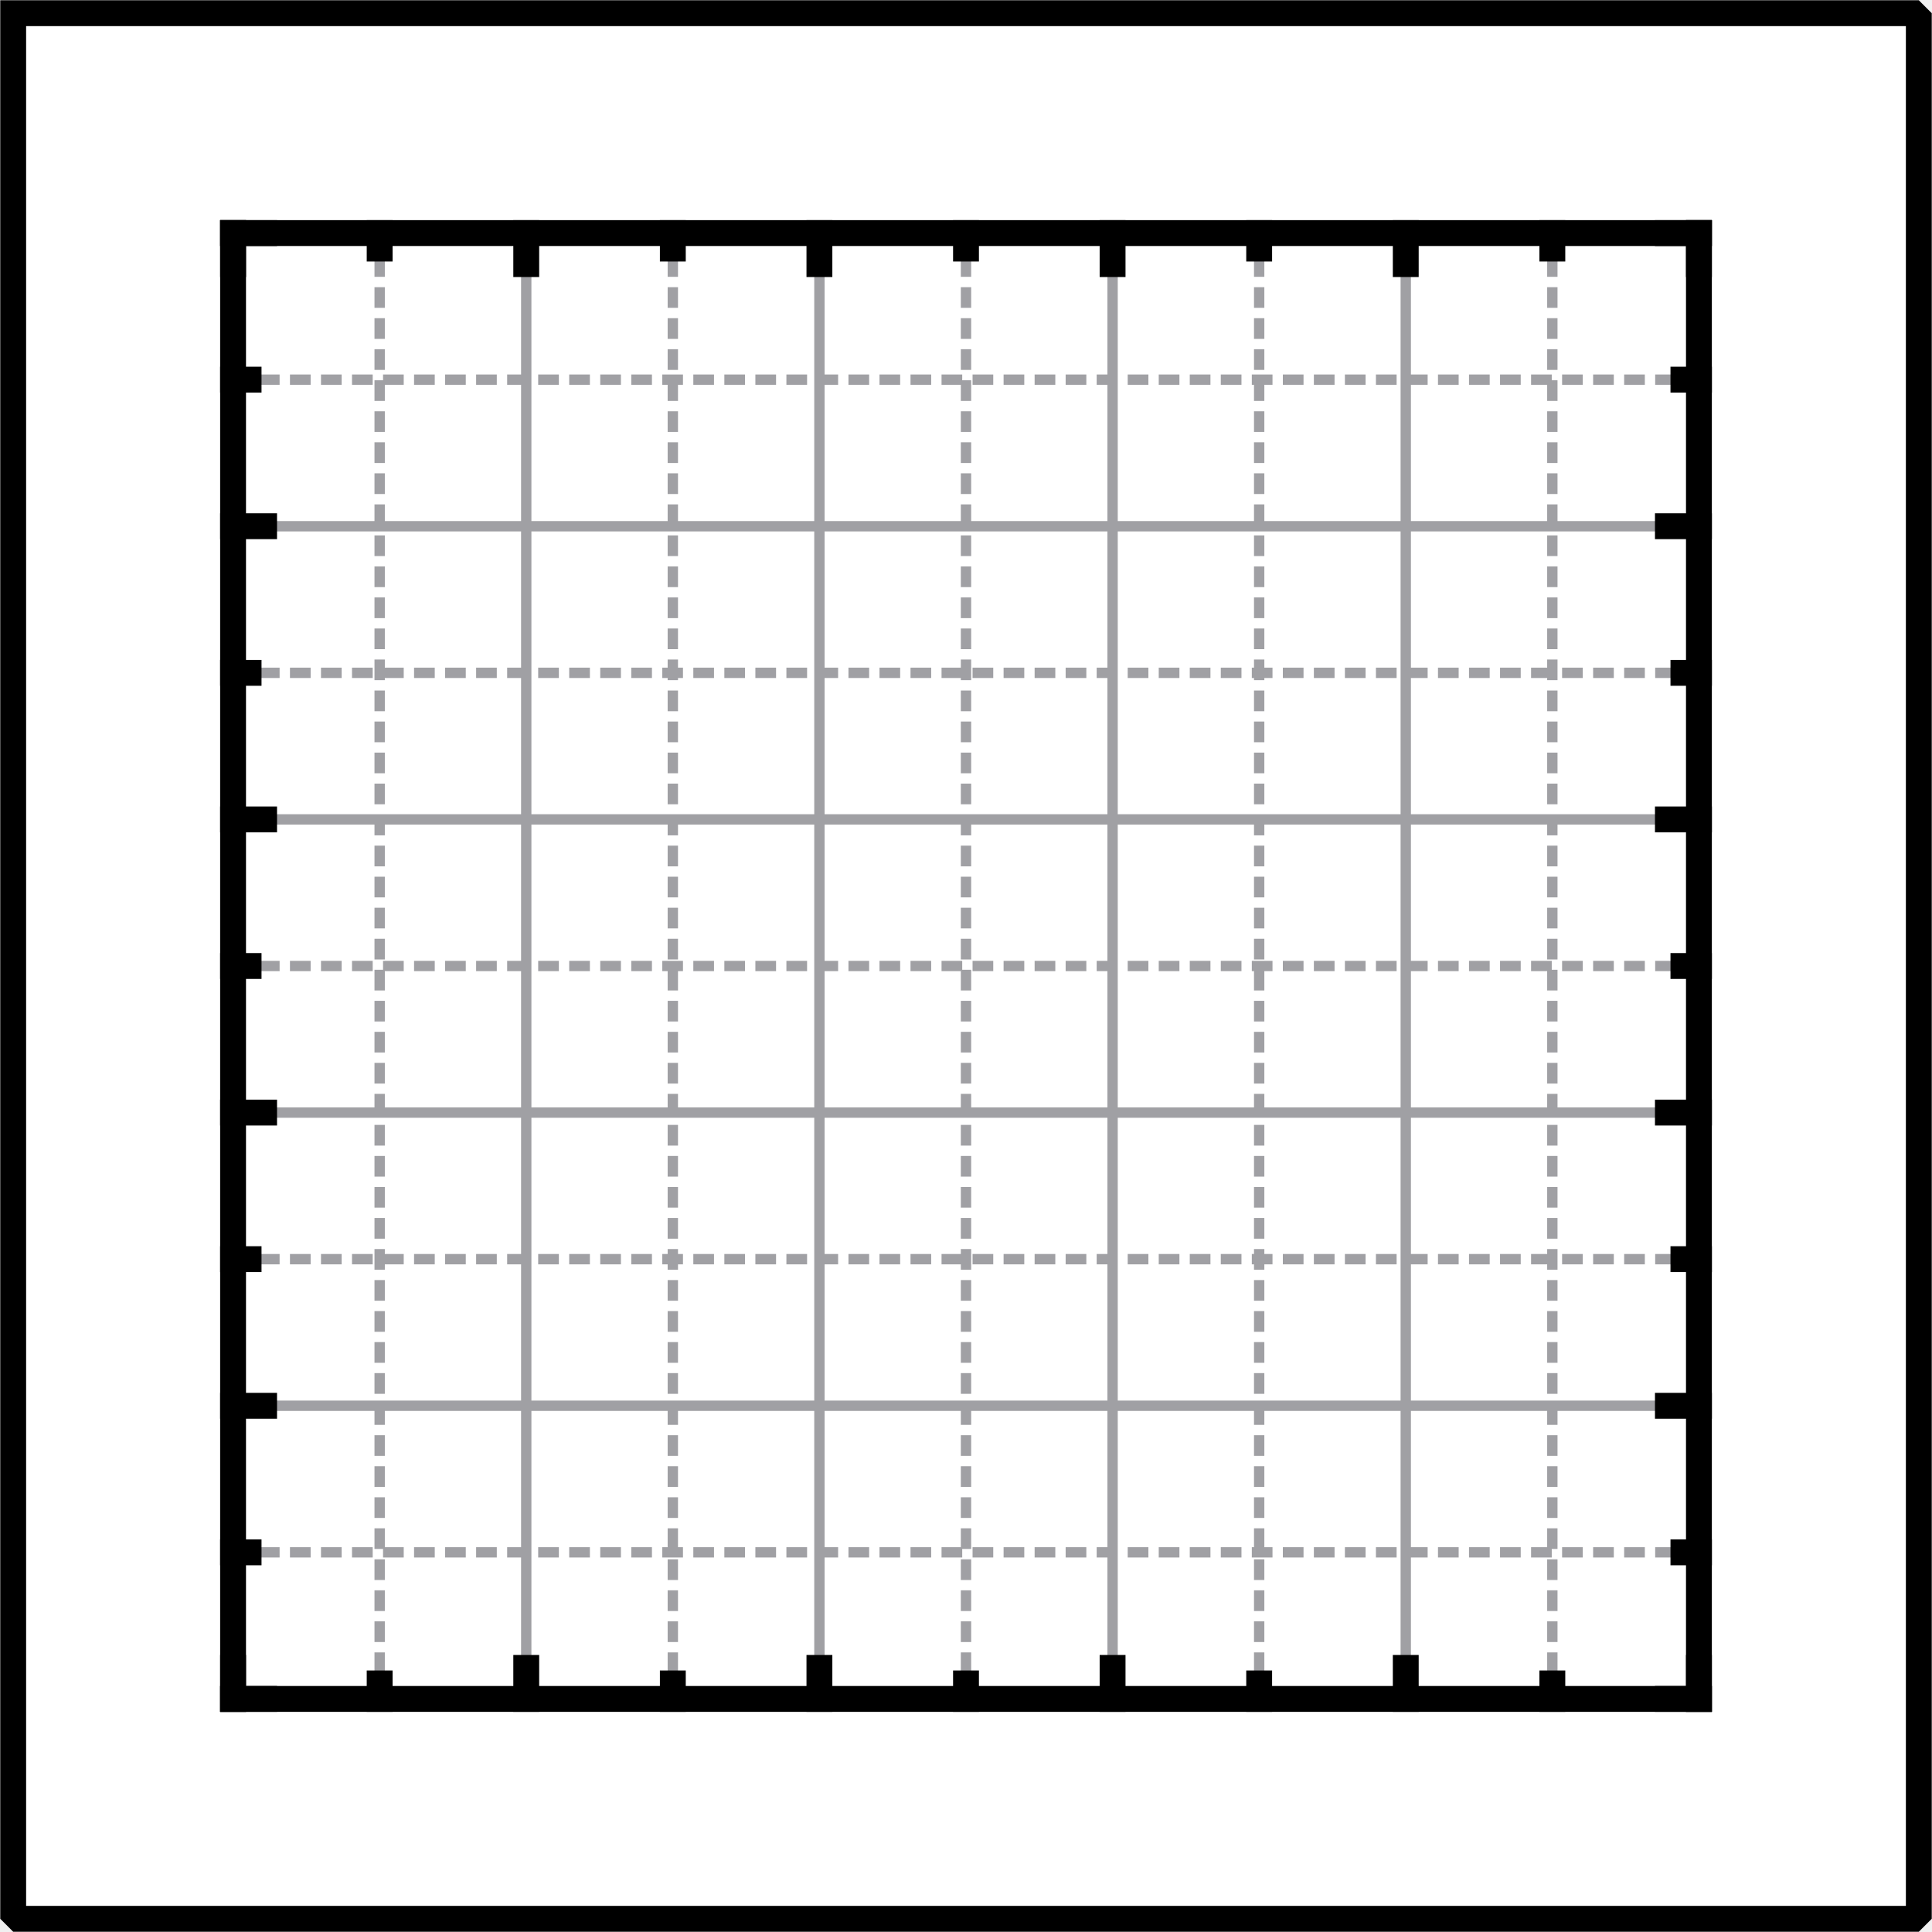
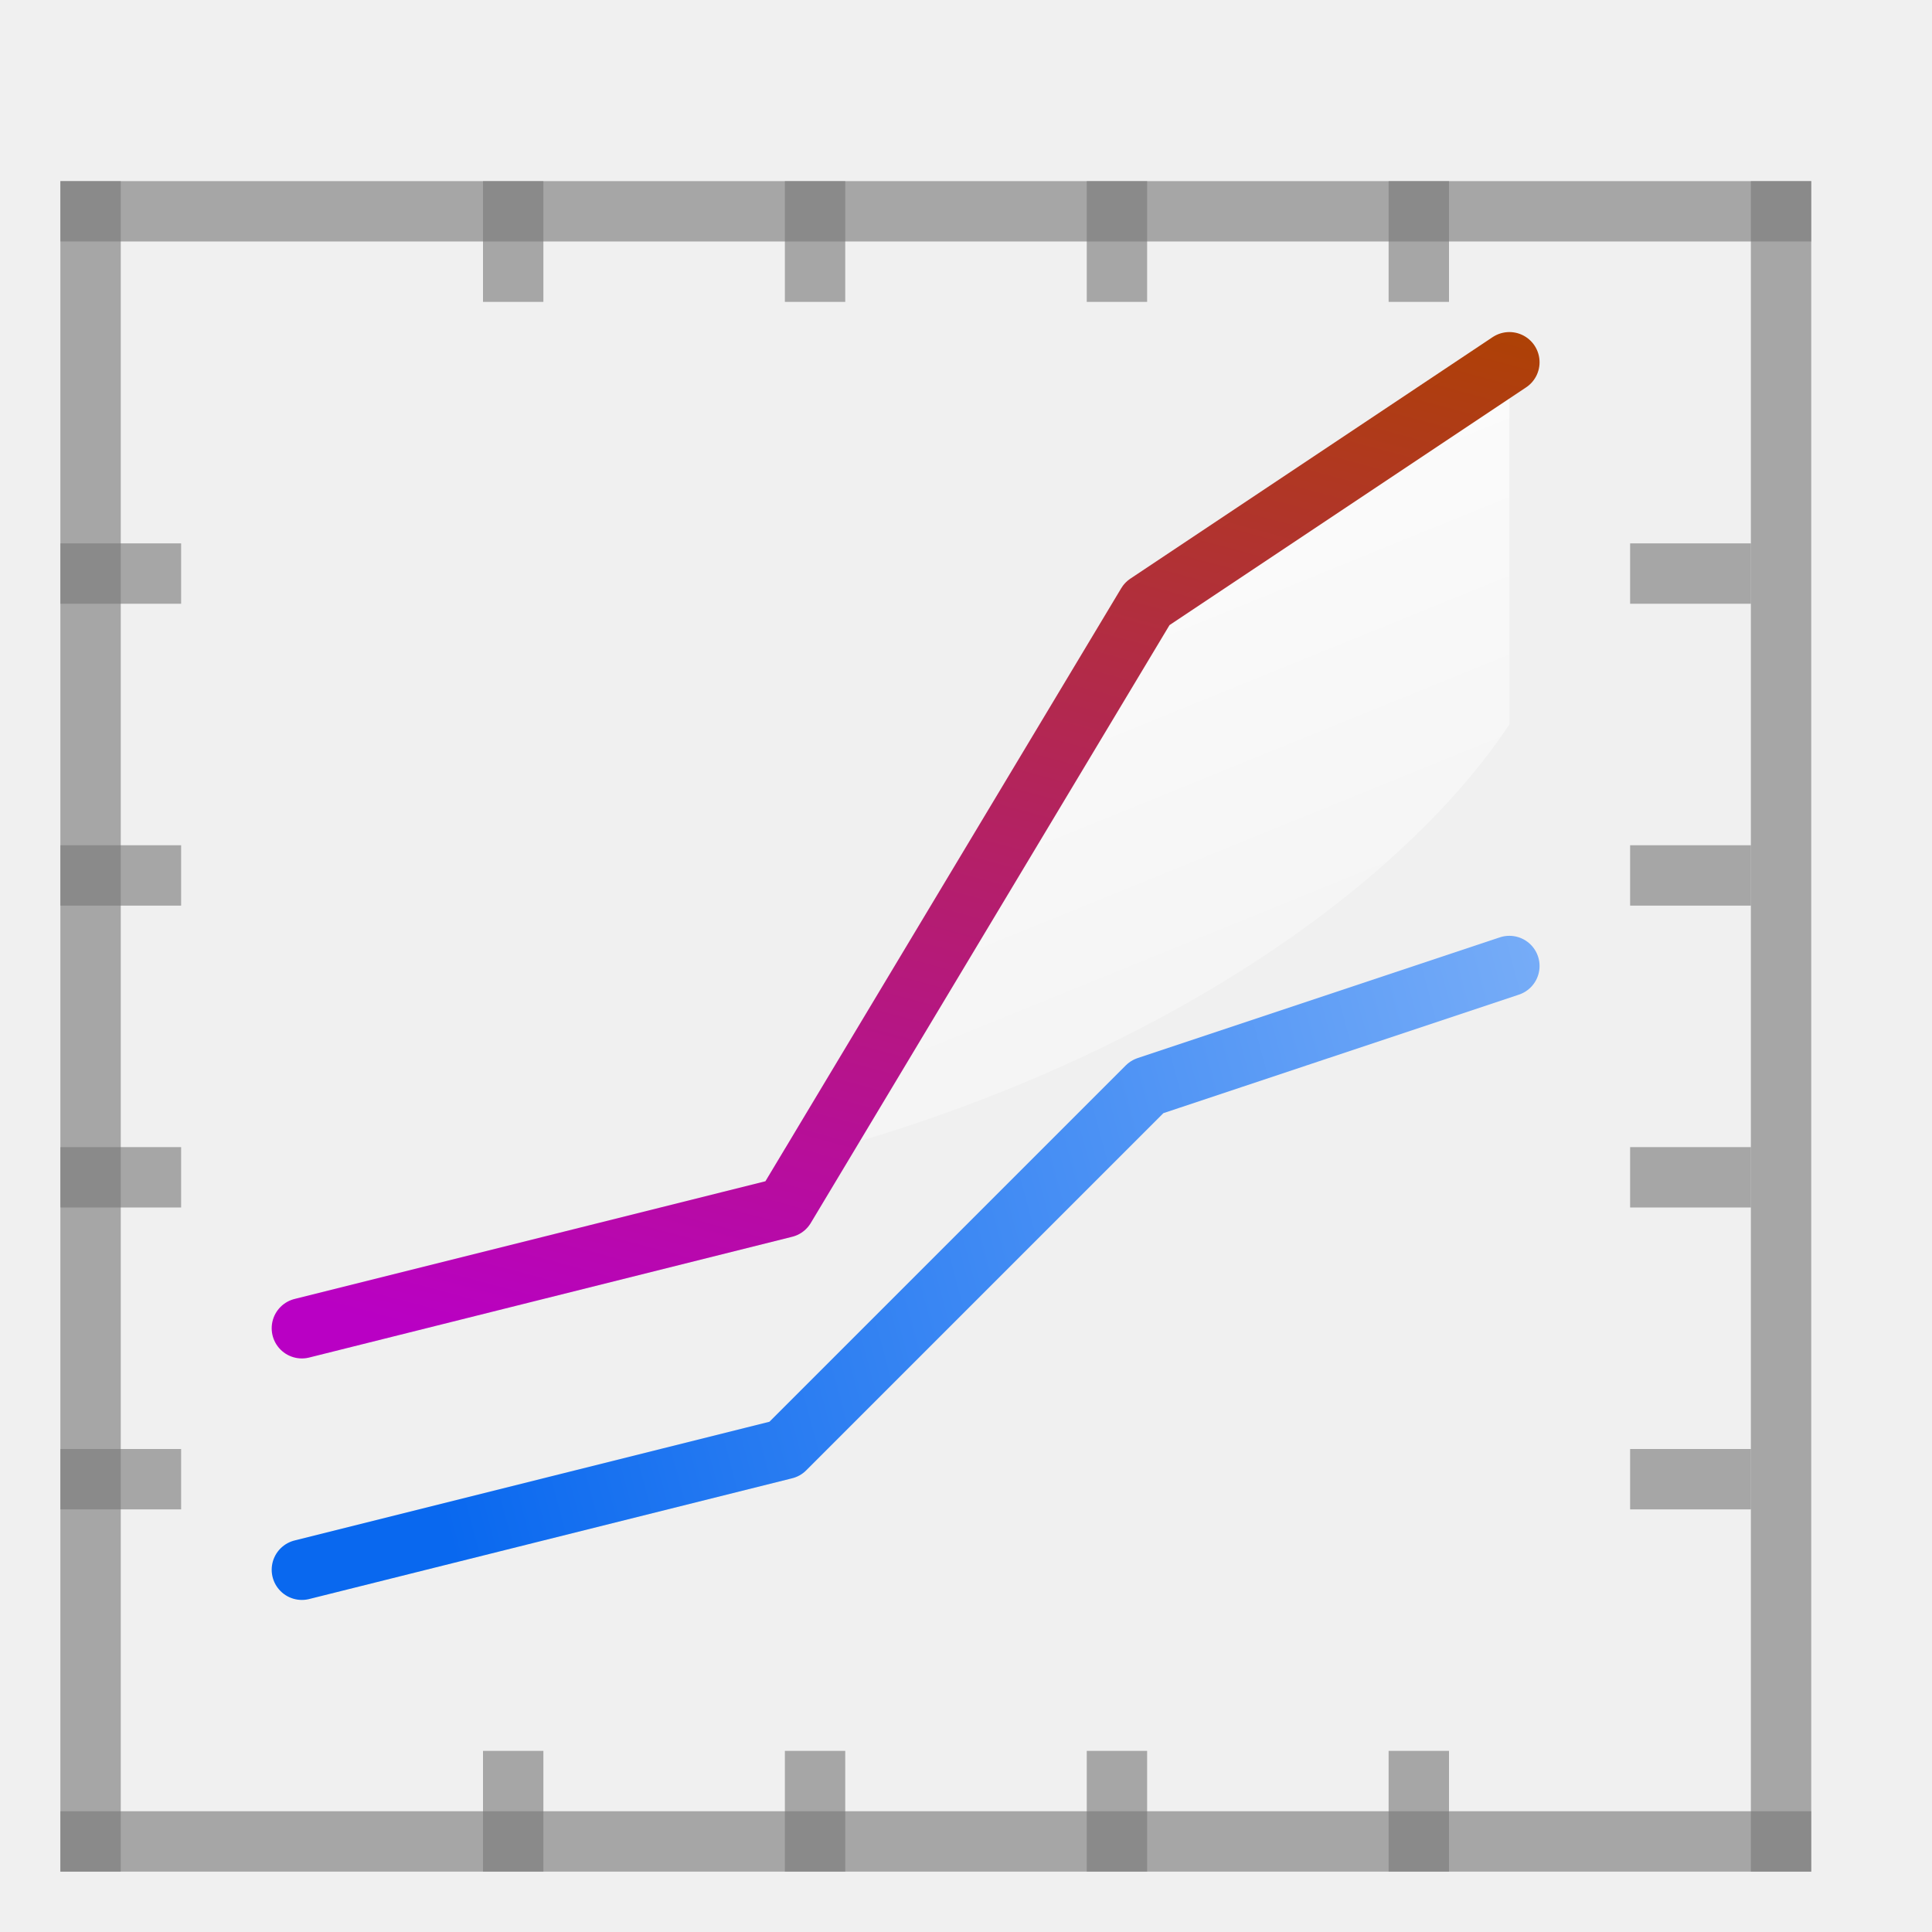
- <svg xmlns="http://www.w3.org/2000/svg" width="174.625mm" height="174.625mm" viewBox="0 0 495 495" version="1.2" baseProfile="tiny">
-   <defs>
- </defs>
-   <g fill="none" stroke="black" stroke-width="1" fill-rule="evenodd" stroke-linecap="square" stroke-linejoin="bevel">
-     <g fill="none" stroke="#000000" stroke-opacity="1" stroke-width="1" stroke-linecap="square" stroke-linejoin="bevel" transform="matrix(1,0,0,1,0,0)" font-family="Comic Sans MS" font-size="10" font-weight="400" font-style="normal">
- </g>
-     <g fill="none" stroke="#000000" stroke-opacity="1" stroke-width="1" stroke-linecap="square" stroke-linejoin="bevel" transform="matrix(0.375569,0,0,0.375569,247.5,247.5)" font-family="Comic Sans MS" font-size="10" font-weight="400" font-style="normal">
- </g>
-     <g fill="none" stroke="#000000" stroke-opacity="1" stroke-width="1" stroke-linecap="square" stroke-linejoin="bevel" transform="matrix(0.375569,0,0,0.375569,247.5,247.5)" font-family="Comic Sans MS" font-size="10" font-weight="400" font-style="normal">
- </g>
-     <g fill="none" stroke="#000000" stroke-opacity="1" stroke-width="1" stroke-linecap="square" stroke-linejoin="bevel" transform="matrix(0.375569,0,0,0.375569,247.5,247.5)" font-family="Comic Sans MS" font-size="10" font-weight="400" font-style="normal">
- </g>
-     <g fill="none" stroke="#000000" stroke-opacity="1" stroke-width="1" stroke-linecap="square" stroke-linejoin="bevel" transform="matrix(0.375569,0,0,0.375569,247.5,247.5)" font-family="Comic Sans MS" font-size="10" font-weight="400" font-style="normal">
- </g>
-     <g fill="#ffffff" fill-opacity="1" stroke="none" transform="matrix(0.375569,0,0,0.375569,247.5,247.5)" font-family="Comic Sans MS" font-size="10" font-weight="400" font-style="normal">
-       <path vector-effect="non-scaling-stroke" fill-rule="evenodd" d="M-650,-650 L650,-650 L650,650 L-650,650 L-650,-650" />
-     </g>
-     <g fill="none" stroke="#000000" stroke-opacity="1" stroke-width="17.639" stroke-linecap="square" stroke-linejoin="bevel" transform="matrix(0.375569,0,0,0.375569,247.5,247.5)" font-family="Comic Sans MS" font-size="10" font-weight="400" font-style="normal">
-       <path vector-effect="none" fill-rule="evenodd" d="M-650,-650 L650,-650 L650,650 L-650,650 L-650,-650" />
-     </g>
-     <g fill="none" stroke="#000000" stroke-opacity="1" stroke-width="1" stroke-linecap="square" stroke-linejoin="bevel" transform="matrix(0.375569,0,0,0.375569,247.5,247.5)" font-family="Comic Sans MS" font-size="10" font-weight="400" font-style="normal">
- </g>
-     <g fill="none" stroke="#000000" stroke-opacity="1" stroke-width="1" stroke-linecap="square" stroke-linejoin="bevel" transform="matrix(0.375569,0,0,0.375569,247.5,247.5)" font-family="Comic Sans MS" font-size="10" font-weight="400" font-style="normal">
- </g>
-     <g fill="none" stroke="#000000" stroke-opacity="1" stroke-width="1" stroke-linecap="square" stroke-linejoin="bevel" transform="matrix(0.375569,0,0,0.375569,247.5,13.6144)" font-family="Comic Sans MS" font-size="10" font-weight="400" font-style="normal">
- </g>
-     <g fill="none" stroke="#000000" stroke-opacity="1" stroke-width="1" stroke-linecap="square" stroke-linejoin="bevel" transform="matrix(0.375569,0,0,0.375569,247.5,13.6144)" font-family="Comic Sans MS" font-size="10" font-weight="400" font-style="normal">
- </g>
-     <g fill="none" stroke="#000000" stroke-opacity="1" stroke-width="1" stroke-linecap="square" stroke-linejoin="bevel" transform="matrix(0.375569,0,0,0.375569,247.5,13.6144)" font-family="Comic Sans MS" font-size="10" font-weight="400" font-style="normal">
- </g>
-     <g fill="none" stroke="#000000" stroke-opacity="1" stroke-width="1" stroke-linecap="square" stroke-linejoin="bevel" transform="matrix(1,0,0,1,0,0)" font-family="Comic Sans MS" font-size="10" font-weight="400" font-style="normal">
- </g>
-     <g fill="none" stroke="#000000" stroke-opacity="1" stroke-width="1" stroke-linecap="square" stroke-linejoin="bevel" transform="matrix(0.375569,0,0,0.375569,247.5,247.5)" font-family="Comic Sans MS" font-size="10" font-weight="400" font-style="normal">
- </g>
-     <g fill="none" stroke="#000000" stroke-opacity="1" stroke-width="1" stroke-linecap="square" stroke-linejoin="bevel" transform="matrix(0.375569,0,0,0.375569,247.5,247.5)" font-family="Comic Sans MS" font-size="10" font-weight="400" font-style="normal">
- </g>
-     <g fill="none" stroke="#000000" stroke-opacity="1" stroke-width="1" stroke-linecap="square" stroke-linejoin="bevel" transform="matrix(0.375569,0,0,0.375569,247.5,247.5)" font-family="Comic Sans MS" font-size="10" font-weight="400" font-style="normal">
- </g>
-     <g fill="none" stroke="#000000" stroke-opacity="1" stroke-width="17.639" stroke-linecap="square" stroke-linejoin="bevel" transform="matrix(0.375569,0,0,0.375569,247.5,247.5)" font-family="Comic Sans MS" font-size="10" font-weight="400" font-style="normal">
-       <path vector-effect="none" fill-rule="evenodd" d="M-500,500 L500,500" />
-     </g>
-     <g fill="none" stroke="#a0a0a4" stroke-opacity="1" stroke-width="7.056" stroke-linecap="square" stroke-linejoin="bevel" transform="matrix(0.375569,0,0,0.375569,247.5,247.5)" font-family="Comic Sans MS" font-size="10" font-weight="400" font-style="normal">
-       <path vector-effect="none" fill-rule="evenodd" d="M-300,500 L-300,-500 M-100,500 L-100,-500 M100,500 L100,-500 M300,500 L300,-500" />
-     </g>
-     <g fill="none" stroke="#a0a0a4" stroke-opacity="1" stroke-dasharray="7.056,14.111" stroke-dashoffset="0" stroke-width="7.056" stroke-linecap="square" stroke-linejoin="bevel" transform="matrix(0.375569,0,0,0.375569,247.5,247.5)" font-family="Comic Sans MS" font-size="10" font-weight="400" font-style="normal">
-       <path vector-effect="none" fill-rule="evenodd" d="M-400,500 L-400,-500 M-200,500 L-200,-500 M0,500 L0,-500 M200,500 L200,-500 M400,500 L400,-500" />
-     </g>
-     <g fill="none" stroke="#000000" stroke-opacity="1" stroke-width="17.639" stroke-linecap="square" stroke-linejoin="bevel" transform="matrix(0.375569,0,0,0.375569,247.5,247.5)" font-family="Comic Sans MS" font-size="10" font-weight="400" font-style="normal">
-       <path vector-effect="none" fill-rule="evenodd" d="M-500,478.833 L-500,500 M-300,478.833 L-300,500 M-100,478.833 L-100,500 M100,478.833 L100,500 M300,478.833 L300,500 M500,478.833 L500,500" />
-       <path vector-effect="none" fill-rule="evenodd" d="M-400,489.417 L-400,500 M-200,489.417 L-200,500 M0,489.417 L0,500 M200,489.417 L200,500 M400,489.417 L400,500" />
-     </g>
-     <g fill="none" stroke="#000000" stroke-opacity="1" stroke-width="1" stroke-linecap="square" stroke-linejoin="bevel" transform="matrix(0.375569,0,0,0.375569,247.5,247.5)" font-family="Comic Sans MS" font-size="10" font-weight="400" font-style="normal">
- </g>
-     <g fill="none" stroke="#000000" stroke-opacity="1" stroke-width="1" stroke-linecap="square" stroke-linejoin="bevel" transform="matrix(0.375569,0,0,0.375569,247.5,247.5)" font-family="Comic Sans MS" font-size="10" font-weight="400" font-style="normal">
- </g>
-     <g fill="none" stroke="#000000" stroke-opacity="1" stroke-width="17.639" stroke-linecap="square" stroke-linejoin="bevel" transform="matrix(0.375569,0,0,0.375569,247.5,247.5)" font-family="Comic Sans MS" font-size="10" font-weight="400" font-style="normal">
-       <path vector-effect="none" fill-rule="evenodd" d="M-500,-500 L500,-500" />
-       <path vector-effect="none" fill-rule="evenodd" d="M-500,-500 L-500,-478.833 M-300,-500 L-300,-478.833 M-100,-500 L-100,-478.833 M100,-500 L100,-478.833 M300,-500 L300,-478.833 M500,-500 L500,-478.833" />
-       <path vector-effect="none" fill-rule="evenodd" d="M-400,-500 L-400,-489.417 M-200,-500 L-200,-489.417 M0,-500 L0,-489.417 M200,-500 L200,-489.417 M400,-500 L400,-489.417" />
-     </g>
-     <g fill="none" stroke="#000000" stroke-opacity="1" stroke-width="1" stroke-linecap="square" stroke-linejoin="bevel" transform="matrix(0.375569,0,0,0.375569,247.5,247.5)" font-family="Comic Sans MS" font-size="10" font-weight="400" font-style="normal">
- </g>
-     <g fill="none" stroke="#000000" stroke-opacity="1" stroke-width="1" stroke-linecap="square" stroke-linejoin="bevel" transform="matrix(0.375569,0,0,0.375569,285.057,285.057)" font-family="Comic Sans MS" font-size="10" font-weight="400" font-style="normal">
- </g>
-     <g fill="none" stroke="#000000" stroke-opacity="1" stroke-width="1" stroke-linecap="square" stroke-linejoin="bevel" transform="matrix(0.375569,0,0,0.375569,285.057,285.057)" font-family="Comic Sans MS" font-size="10" font-weight="400" font-style="normal">
- </g>
-     <g fill="none" stroke="#000000" stroke-opacity="1" stroke-width="1" stroke-linecap="square" stroke-linejoin="bevel" transform="matrix(0.375569,0,0,0.375569,247.5,247.5)" font-family="Comic Sans MS" font-size="10" font-weight="400" font-style="normal">
- </g>
-     <g fill="none" stroke="#000000" stroke-opacity="1" stroke-width="17.639" stroke-linecap="square" stroke-linejoin="bevel" transform="matrix(0.375569,0,0,0.375569,247.5,247.5)" font-family="Comic Sans MS" font-size="10" font-weight="400" font-style="normal">
-       <path vector-effect="none" fill-rule="evenodd" d="M-500,500 L-500,-500" />
-     </g>
-     <g fill="none" stroke="#a0a0a4" stroke-opacity="1" stroke-width="7.056" stroke-linecap="square" stroke-linejoin="bevel" transform="matrix(0.375569,0,0,0.375569,247.5,247.5)" font-family="Comic Sans MS" font-size="10" font-weight="400" font-style="normal">
-       <path vector-effect="none" fill-rule="evenodd" d="M-500,300 L500,300 M-500,100 L500,100 M-500,-100 L500,-100 M-500,-300 L500,-300" />
-     </g>
-     <g fill="none" stroke="#a0a0a4" stroke-opacity="1" stroke-dasharray="7.056,14.111" stroke-dashoffset="0" stroke-width="7.056" stroke-linecap="square" stroke-linejoin="bevel" transform="matrix(0.375569,0,0,0.375569,247.5,247.5)" font-family="Comic Sans MS" font-size="10" font-weight="400" font-style="normal">
-       <path vector-effect="none" fill-rule="evenodd" d="M-500,400 L500,400 M-500,200 L500,200 M-500,0 L500,0 M-500,-200 L500,-200 M-500,-400 L500,-400" />
-     </g>
-     <g fill="none" stroke="#000000" stroke-opacity="1" stroke-width="17.639" stroke-linecap="square" stroke-linejoin="bevel" transform="matrix(0.375569,0,0,0.375569,247.5,247.5)" font-family="Comic Sans MS" font-size="10" font-weight="400" font-style="normal">
-       <path vector-effect="none" fill-rule="evenodd" d="M-478.833,500 L-500,500 M-478.833,300 L-500,300 M-478.833,100 L-500,100 M-478.833,-100 L-500,-100 M-478.833,-300 L-500,-300 M-478.833,-500 L-500,-500" />
-       <path vector-effect="none" fill-rule="evenodd" d="M-489.417,400 L-500,400 M-489.417,200 L-500,200 M-489.417,0 L-500,0 M-489.417,-200 L-500,-200 M-489.417,-400 L-500,-400" />
-     </g>
-     <g fill="none" stroke="#000000" stroke-opacity="1" stroke-width="1" stroke-linecap="square" stroke-linejoin="bevel" transform="matrix(0.375569,0,0,0.375569,247.5,247.5)" font-family="Comic Sans MS" font-size="10" font-weight="400" font-style="normal">
- </g>
-     <g fill="none" stroke="#000000" stroke-opacity="1" stroke-width="1" stroke-linecap="square" stroke-linejoin="bevel" transform="matrix(0.375569,0,0,0.375569,247.5,247.5)" font-family="Comic Sans MS" font-size="10" font-weight="400" font-style="normal">
- </g>
-     <g fill="none" stroke="#000000" stroke-opacity="1" stroke-width="17.639" stroke-linecap="square" stroke-linejoin="bevel" transform="matrix(0.375569,0,0,0.375569,247.5,247.5)" font-family="Comic Sans MS" font-size="10" font-weight="400" font-style="normal">
-       <path vector-effect="none" fill-rule="evenodd" d="M500,500 L500,-500" />
-       <path vector-effect="none" fill-rule="evenodd" d="M500,500 L478.833,500 M500,300 L478.833,300 M500,100 L478.833,100 M500,-100 L478.833,-100 M500,-300 L478.833,-300 M500,-500 L478.833,-500" />
-       <path vector-effect="none" fill-rule="evenodd" d="M500,400 L489.417,400 M500,200 L489.417,200 M500,0 L489.417,0 M500,-200 L489.417,-200 M500,-400 L489.417,-400" />
-     </g>
-     <g fill="none" stroke="#000000" stroke-opacity="1" stroke-width="1" stroke-linecap="square" stroke-linejoin="bevel" transform="matrix(0.375569,0,0,0.375569,247.5,247.5)" font-family="Comic Sans MS" font-size="10" font-weight="400" font-style="normal">
- </g>
-     <g fill="none" stroke="#000000" stroke-opacity="1" stroke-width="1" stroke-linecap="square" stroke-linejoin="bevel" transform="matrix(0.375569,0,0,0.375569,285.057,285.057)" font-family="Comic Sans MS" font-size="10" font-weight="400" font-style="normal">
- </g>
-     <g fill="none" stroke="#000000" stroke-opacity="1" stroke-width="1" stroke-linecap="square" stroke-linejoin="bevel" transform="matrix(0.375569,0,0,0.375569,285.057,285.057)" font-family="Comic Sans MS" font-size="10" font-weight="400" font-style="normal">
- </g>
-     <g fill="none" stroke="#000000" stroke-opacity="1" stroke-width="1" stroke-linecap="square" stroke-linejoin="bevel" transform="matrix(0.375569,0,0,0.375569,285.057,285.057)" font-family="Comic Sans MS" font-size="10" font-weight="400" font-style="normal">
- </g>
-     <g fill="none" stroke="#000000" stroke-opacity="1" stroke-width="1" stroke-linecap="square" stroke-linejoin="bevel" transform="matrix(1,0,0,1,0,0)" font-family="Comic Sans MS" font-size="10" font-weight="400" font-style="normal">
- </g>
-     <g fill="none" stroke="#000000" stroke-opacity="1" stroke-width="1" stroke-linecap="square" stroke-linejoin="bevel" transform="matrix(0.375569,0,0,0.375569,247.5,247.5)" font-family="Comic Sans MS" font-size="10" font-weight="400" font-style="normal">
- </g>
-     <g fill="none" stroke="#000000" stroke-opacity="1" stroke-width="1" stroke-linecap="square" stroke-linejoin="bevel" transform="matrix(1,0,0,1,0,0)" font-family="Comic Sans MS" font-size="10" font-weight="400" font-style="normal">
- </g>
+ <svg xmlns="http://www.w3.org/2000/svg" xmlns:xlink="http://www.w3.org/1999/xlink" width="128" height="128" id="svg3408" version="1.0">
+   <defs id="defs3410">
+     <linearGradient id="linearGradient3220">
+       <stop style="stop-color:#ffffff;stop-opacity:1;" offset="0" id="stop3222" />
+       <stop style="stop-color:#ffffff;stop-opacity:0;" offset="1" id="stop3224" />
+     </linearGradient>
+     <linearGradient id="linearGradient3201">
+       <stop id="stop3203" offset="0" style="stop-color:#fbaeff;stop-opacity:1;" />
+       <stop id="stop3205" offset="1" style="stop-color:#ffd7d7;stop-opacity:1;" />
+     </linearGradient>
+     <linearGradient id="linearGradient3195">
+       <stop id="stop3197" offset="0" style="stop-color:#99c2fc;stop-opacity:1;" />
+       <stop id="stop3199" offset="1" style="stop-color:#dceafe;stop-opacity:1;" />
+     </linearGradient>
+     <linearGradient id="linearGradient6310">
+       <stop style="stop-color:#b900c4;stop-opacity:1;" offset="0" id="stop6312" />
+       <stop style="stop-color:#ae4300;stop-opacity:1;" offset="1" id="stop6314" />
+     </linearGradient>
+     <linearGradient id="linearGradient3051">
+       <stop style="stop-color:#0968ef;stop-opacity:1;" offset="0" id="stop3053" />
+       <stop style="stop-color:#aecffc;stop-opacity:1;" offset="1" id="stop3055" />
+     </linearGradient>
+     <linearGradient xlink:href="#linearGradient3051" id="linearGradient3768" x1="23.5" y1="64" x2="140.198" y2="32.731" gradientUnits="userSpaceOnUse" gradientTransform="translate(-4,0)" />
+     <linearGradient xlink:href="#linearGradient6310" id="linearGradient3772" gradientUnits="userSpaceOnUse" x1="32" y1="88.469" x2="54.052" y2="6.171" gradientTransform="translate(-4,0)" />
+     <linearGradient xlink:href="#linearGradient3220" id="linearGradient3226" x1="92.705" y1="8.803" x2="120" y2="76" gradientUnits="userSpaceOnUse" gradientTransform="translate(-4,0)" />
+   </defs>
+   <g id="layer1">
+     <path style="opacity:0.614;fill:#797979;fill-opacity:1;stroke:none" d="m 4,120 0,4 116,0 0,-4 -116,0 z" id="path3452" />
+     <rect ry="0" rx="0" y="36" x="4" height="4" width="8" id="rect3572" style="opacity:1;fill:#787878;fill-opacity:0.616;stroke:none;stroke-width:1;stroke-linecap:round;stroke-linejoin:round;stroke-miterlimit:4;stroke-dasharray:none;stroke-dashoffset:0;stroke-opacity:1" />
+     <rect ry="0" rx="0" y="92" x="-124" height="4" width="8" id="rect3574" style="opacity:1;fill:#787878;fill-opacity:0.616;stroke:none;stroke-width:1;stroke-linecap:round;stroke-linejoin:round;stroke-miterlimit:4;stroke-dasharray:none;stroke-dashoffset:0;stroke-opacity:1" transform="matrix(0,-1,1,0,0,0)" />
+     <rect style="opacity:1;fill:#787878;fill-opacity:0.616;stroke:none;stroke-width:1;stroke-linecap:round;stroke-linejoin:round;stroke-miterlimit:4;stroke-dasharray:none;stroke-dashoffset:0;stroke-opacity:1" id="rect3576" width="8" height="4" x="-124" y="72" rx="0" ry="0" transform="matrix(0,-1,1,0,0,0)" />
+     <rect ry="0" rx="0" y="52" x="-124" height="4" width="8" id="rect3578" style="opacity:1;fill:#787878;fill-opacity:0.616;stroke:none;stroke-width:1;stroke-linecap:round;stroke-linejoin:round;stroke-miterlimit:4;stroke-dasharray:none;stroke-dashoffset:0;stroke-opacity:1" transform="matrix(0,-1,1,0,0,0)" />
+     <rect style="opacity:1;fill:#787878;fill-opacity:0.616;stroke:none;stroke-width:1;stroke-linecap:round;stroke-linejoin:round;stroke-miterlimit:4;stroke-dasharray:none;stroke-dashoffset:0;stroke-opacity:1" id="rect3580" width="8" height="4" x="-124" y="32" rx="0" ry="0" transform="matrix(0,-1,1,0,0,0)" />
+     <path style="opacity:0.614;fill:#797979;fill-opacity:1;stroke:none" d="M 4,12 4,124 8,124 8,12 4,12 z" id="path3447" />
+     <rect style="opacity:1;fill:#787878;fill-opacity:0.616;stroke:none;stroke-width:1;stroke-linecap:round;stroke-linejoin:round;stroke-miterlimit:4;stroke-dasharray:none;stroke-dashoffset:0;stroke-opacity:1" id="rect3564" width="8" height="4" x="4" y="96" rx="0" ry="0" />
+     <rect ry="0" rx="0" y="76" x="4" height="4" width="8" id="rect3566" style="opacity:1;fill:#787878;fill-opacity:0.616;stroke:none;stroke-width:1;stroke-linecap:round;stroke-linejoin:round;stroke-miterlimit:4;stroke-dasharray:none;stroke-dashoffset:0;stroke-opacity:1" />
+     <rect style="opacity:1;fill:#787878;fill-opacity:0.616;stroke:none;stroke-width:1;stroke-linecap:round;stroke-linejoin:round;stroke-miterlimit:4;stroke-dasharray:none;stroke-dashoffset:0;stroke-opacity:1" id="rect3568" width="8" height="4" x="4" y="56" rx="0" ry="0" />
+     <path style="opacity:1;fill:url(#linearGradient3226);fill-opacity:1;fill-rule:evenodd;stroke:none;stroke-width:1px;stroke-linecap:butt;stroke-linejoin:miter;stroke-opacity:1" d="M 100,24 L 76.25,40 L 52,76 L 53.812,76.5 C 75.395,70.717 92.372,59.429 100,48 L 100,24 z" id="path3210" />
+     <path id="path3770" d="M 20,88 L 52,80 L 76,40 L 100,24" style="fill:none;fill-opacity:1;fill-rule:evenodd;stroke:url(#linearGradient3772);stroke-width:4;stroke-linecap:round;stroke-linejoin:round;stroke-miterlimit:4;stroke-dasharray:none;stroke-opacity:1" />
+     <path style="fill:none;fill-opacity:1;fill-rule:evenodd;stroke:url(#linearGradient3768);stroke-width:4;stroke-linecap:round;stroke-linejoin:round;stroke-miterlimit:4;stroke-dasharray:none;stroke-opacity:1" d="M 20,104 L 52,96 L 76,72 L 100,64" id="path2982" />
+     <path style="opacity:0.614;fill:#797979;fill-opacity:1;stroke:none" d="m 116,12 0,112 4,0 0,-112 -4,0 z" id="path3447-7" />
+     <path style="opacity:0.614;fill:#797979;fill-opacity:1;stroke:none" d="m 4,12 0,4 116,0 0,-4 -116,0 z" id="path3452-7" />
+     <rect ry="0" rx="0" y="36" x="108" height="4" width="8" id="rect3572-4" style="fill:#787878;fill-opacity:0.616;stroke:none" />
+     <rect style="fill:#787878;fill-opacity:0.616;stroke:none" id="rect3564-1" width="8" height="4" x="108" y="96" rx="0" ry="0" />
+     <rect ry="0" rx="0" y="76" x="108" height="4" width="8" id="rect3566-0" style="fill:#787878;fill-opacity:0.616;stroke:none" />
+     <rect style="fill:#787878;fill-opacity:0.616;stroke:none" id="rect3568-8" width="8" height="4" x="108" y="56" rx="0" ry="0" />
+     <rect ry="0" rx="0" y="92" x="-20" height="4" width="8" id="rect3574-0" style="fill:#787878;fill-opacity:0.616;stroke:none" transform="matrix(0,-1,1,0,0,0)" />
+     <rect style="fill:#787878;fill-opacity:0.616;stroke:none" id="rect3576-5" width="8" height="4" x="-20" y="72" rx="0" ry="0" transform="matrix(0,-1,1,0,0,0)" />
+     <rect ry="0" rx="0" y="52" x="-20" height="4" width="8" id="rect3578-4" style="fill:#787878;fill-opacity:0.616;stroke:none" transform="matrix(0,-1,1,0,0,0)" />
+     <rect style="fill:#787878;fill-opacity:0.616;stroke:none" id="rect3580-3" width="8" height="4" x="-20" y="32" rx="0" ry="0" transform="matrix(0,-1,1,0,0,0)" />
  </g>
</svg>
